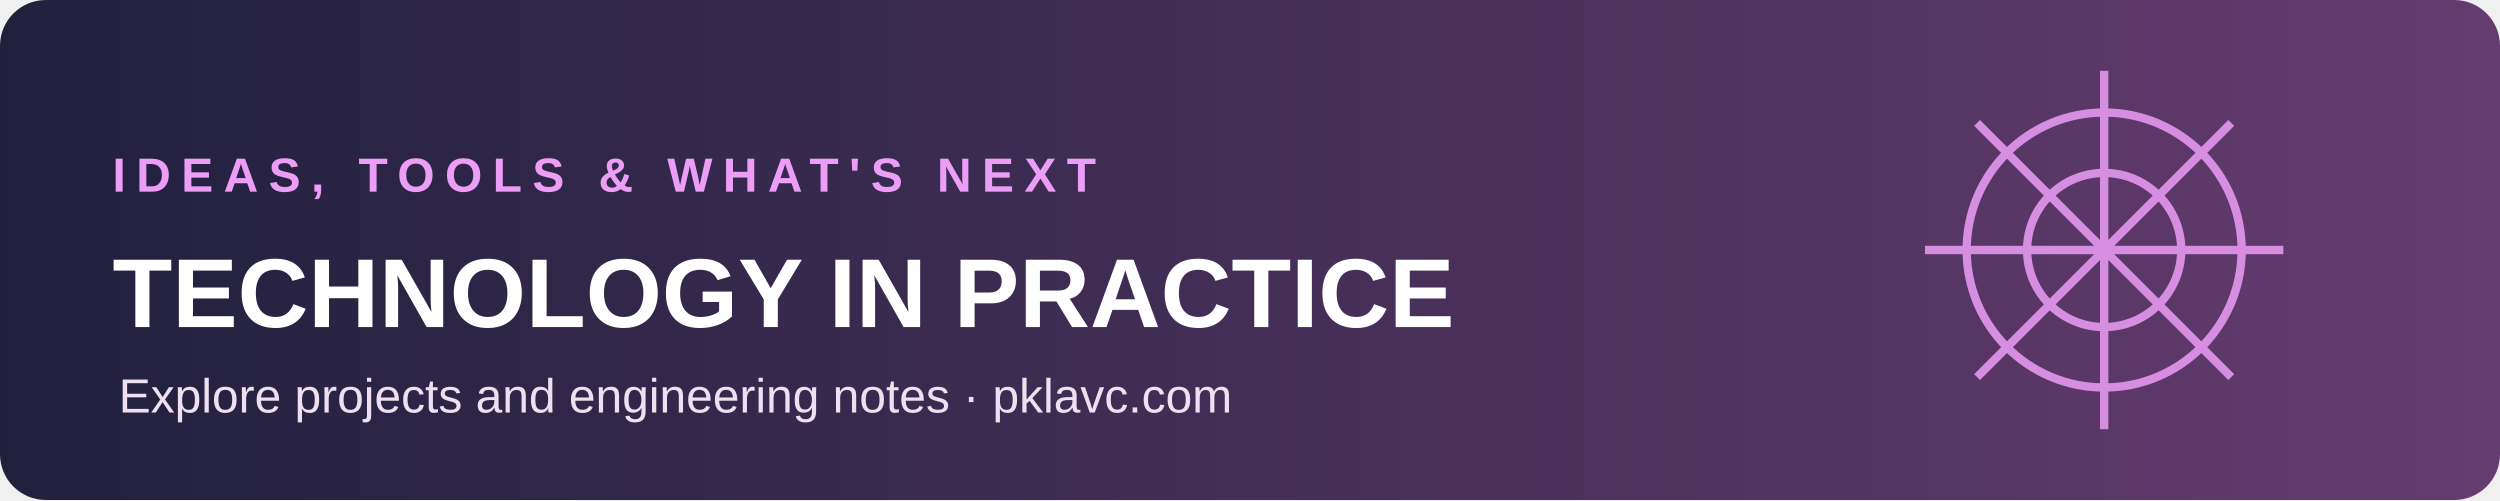
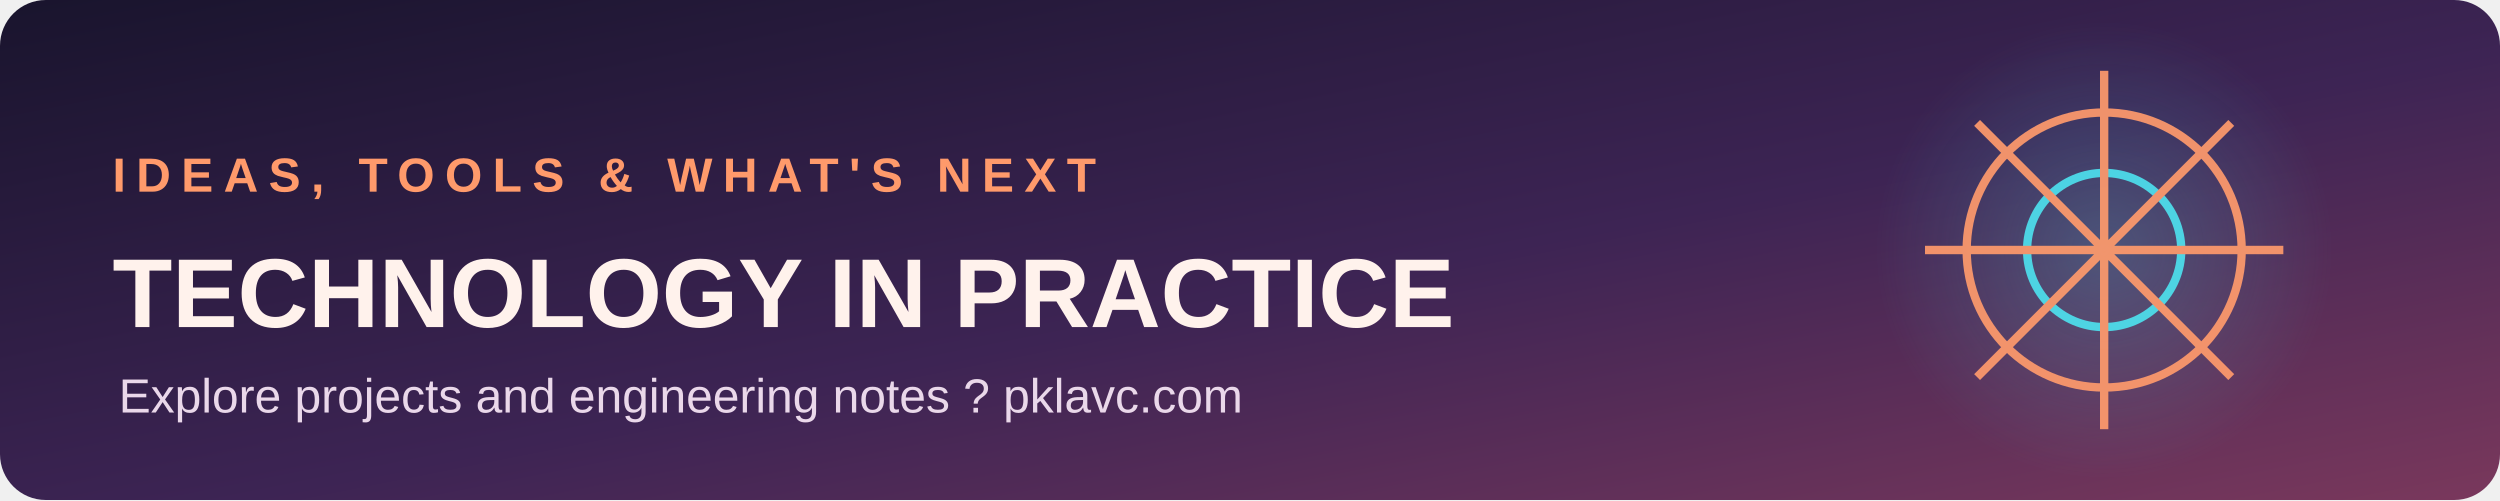
- <svg xmlns="http://www.w3.org/2000/svg" viewBox="0 0 1200 240">
+ <svg xmlns="http://www.w3.org/2000/svg" viewBox="0 0 1200 240" role="img" aria-labelledby="title desc">
  <defs>
-     <linearGradient id="b">
-       <stop stop-color="#20203d" />
-       <stop offset="1" stop-color="#653c70" />
+     <linearGradient id="bg" x2="1" y2="1">
+       <stop stop-color="#19142d" />
+       <stop offset=".55" stop-color="#3d2454" />
+       <stop offset="1" stop-color="#7a385c" />
    </linearGradient>
+     <radialGradient id="halo">
+       <stop stop-color="#4de0ed" stop-opacity=".24" />
+       <stop offset="1" stop-color="#4de0ed" stop-opacity="0" />
+     </radialGradient>
  </defs>
-   <rect width="1200" height="240" rx="22" fill="url(#b)" />
-   <g fill="none" stroke="#ec9df6" stroke-width="4" opacity=".85">
+   <rect width="1200" height="240" rx="22" fill="url(#bg)" />
+   <circle cx="1010" cy="120" r="110" fill="url(#halo)" />
+   <g fill="none" stroke="#ff9a6b" stroke-width="4" opacity=".92">
    <circle cx="1010" cy="120" r="66" />
-     <circle cx="1010" cy="120" r="37" />
+     <circle cx="1010" cy="120" r="37" stroke="#4de0ed" />
    <path d="M1010 34v172M924 120h172M949 59l122 122m0-122L949 181" />
  </g>
-   <text x="54" y="92" fill="#ec9df6" font-family="Arial,sans-serif" font-weight="700" font-size="23" letter-spacing="5">IDEAS, TOOLS &amp; WHAT'S NEXT</text>
-   <text x="54" y="157" fill="#fff" font-family="Arial,sans-serif" font-weight="700" font-size="47">TECHNOLOGY IN PRACTICE</text>
-   <text x="57" y="198" fill="#eee0f0" font-family="Arial,sans-serif" font-size="23">Explore projects and engineering notes · pklavc.com</text>
+   <text x="54" y="92" fill="#ff9a6b" font-family="Arial,sans-serif" font-weight="700" font-size="23" letter-spacing="5">IDEAS, TOOLS &amp; WHAT'S NEXT</text>
+   <text x="54" y="157" fill="#fff2ec" font-family="Arial,sans-serif" font-weight="700" font-size="47">TECHNOLOGY IN PRACTICE</text>
+   <text x="57" y="198" fill="#ead8ea" font-family="Arial,sans-serif" font-size="23">Explore projects and engineering notes ? pklavc.com</text>
</svg>
